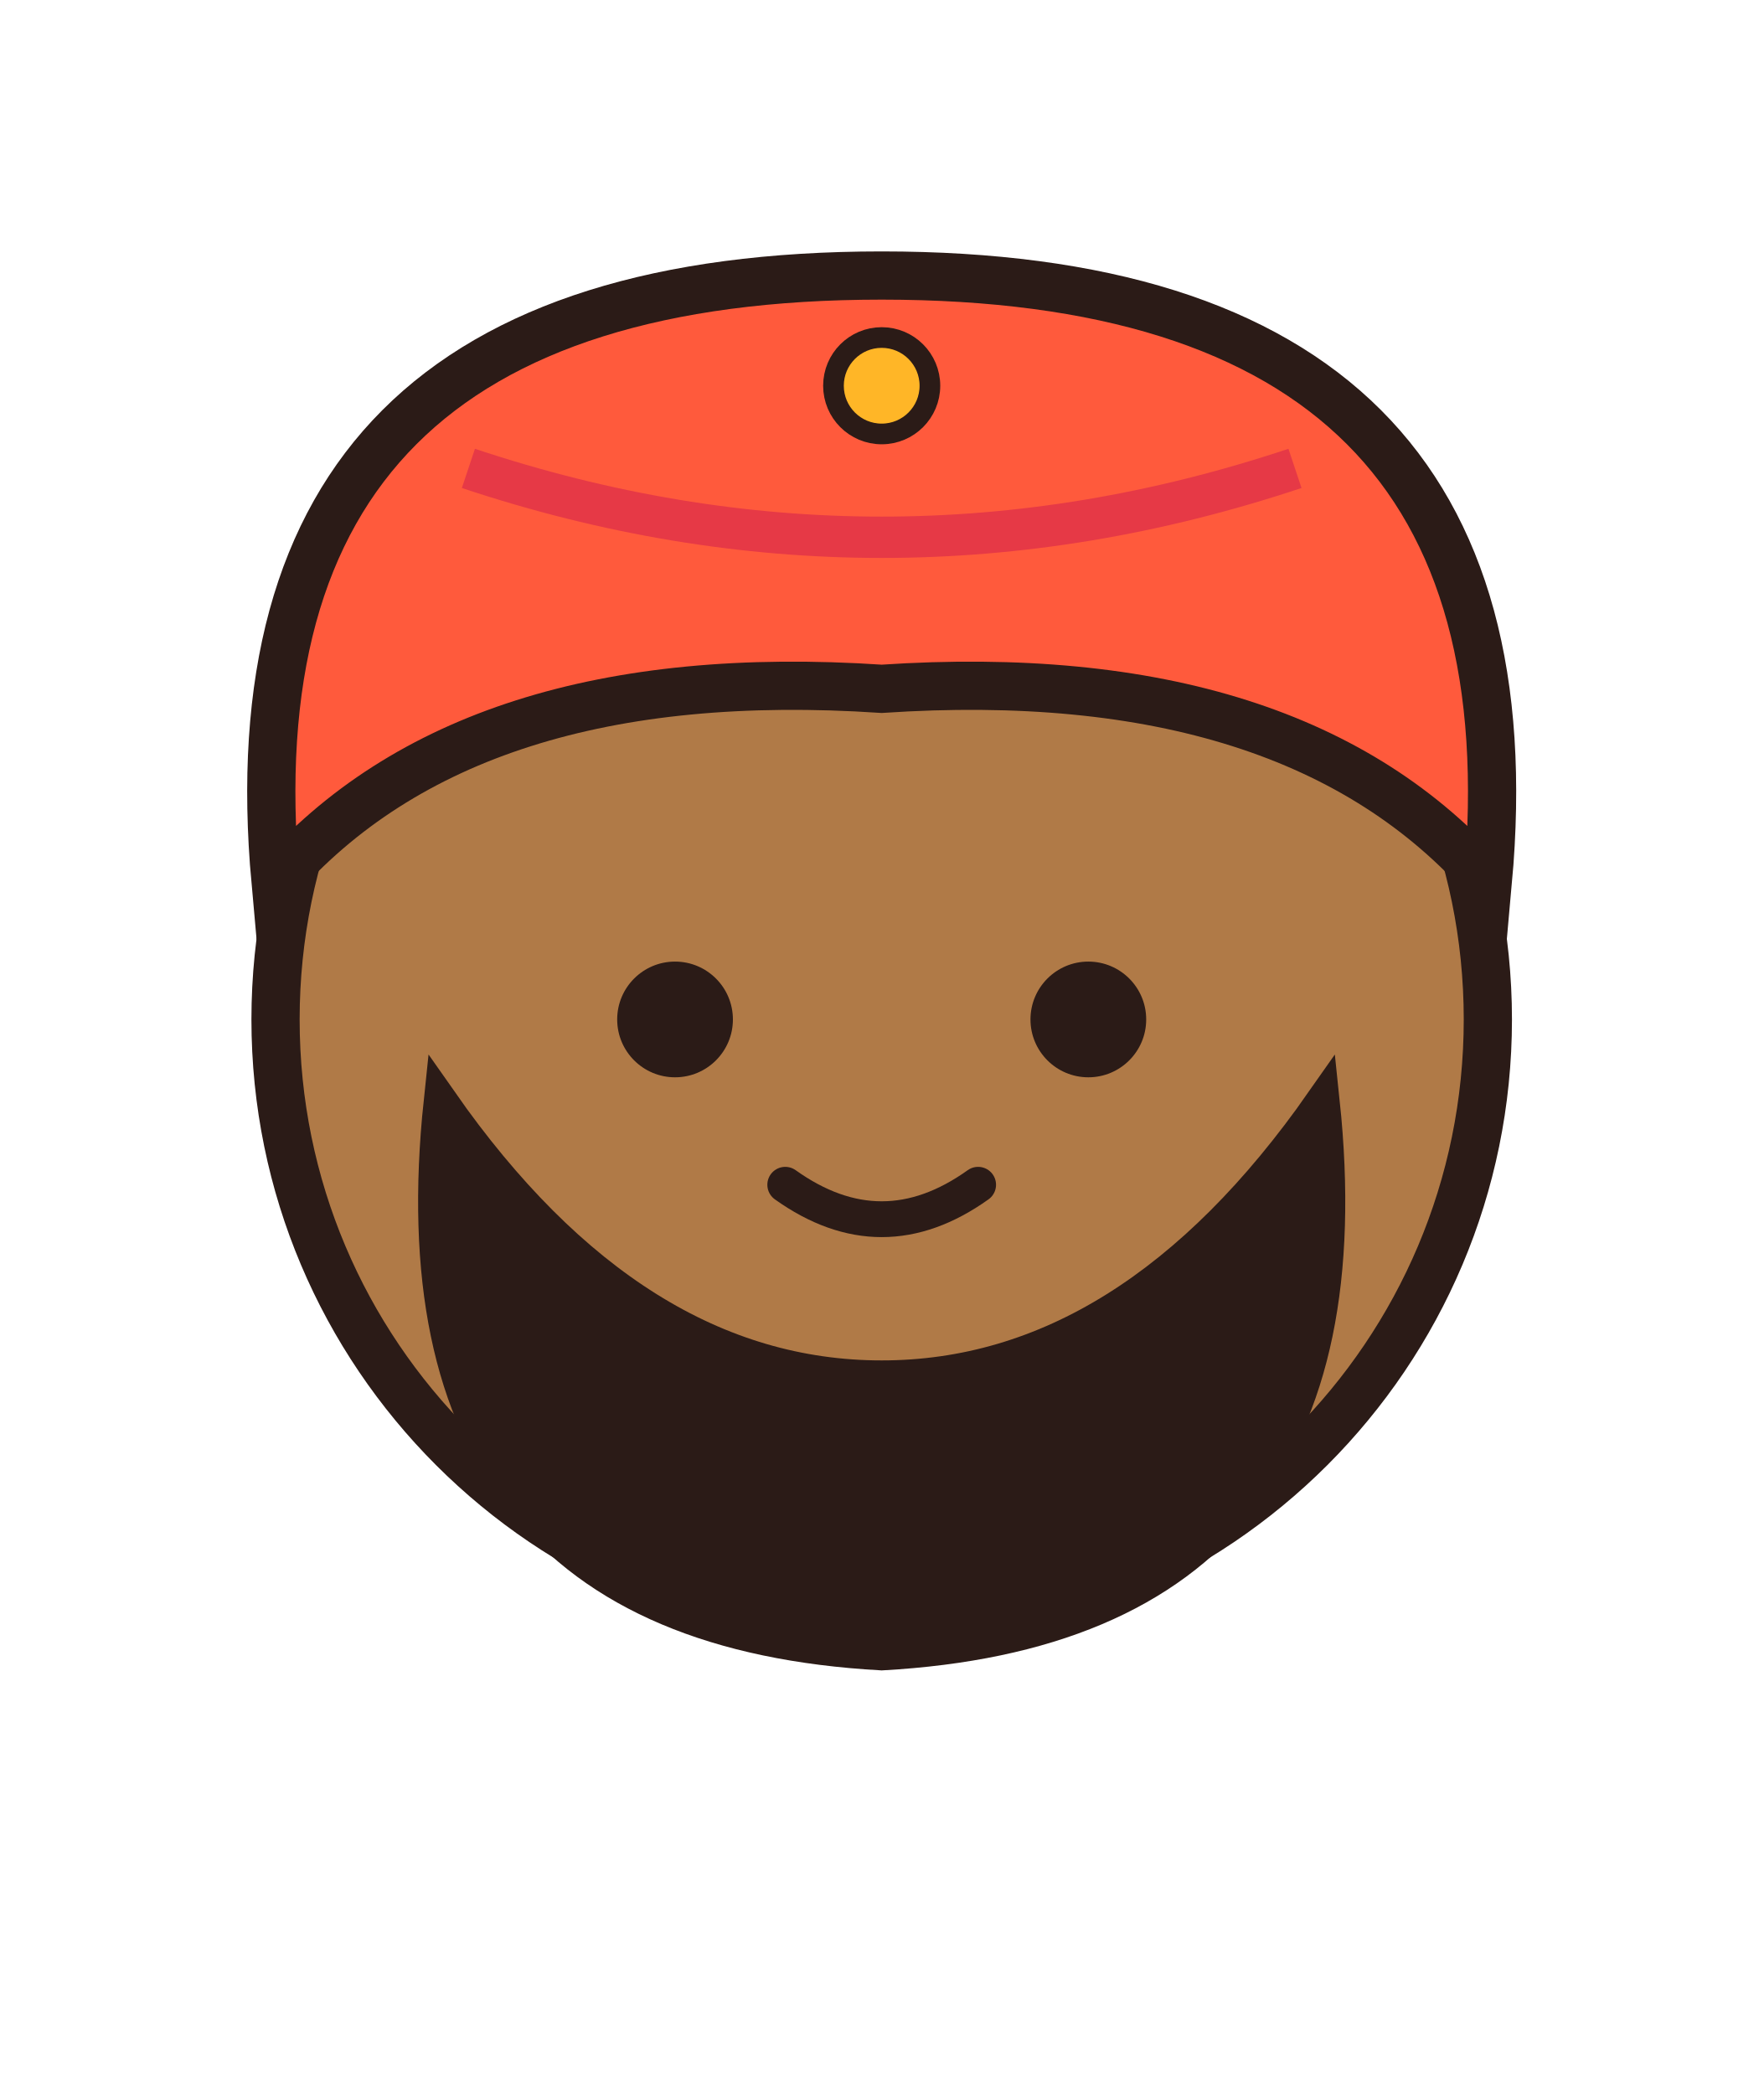
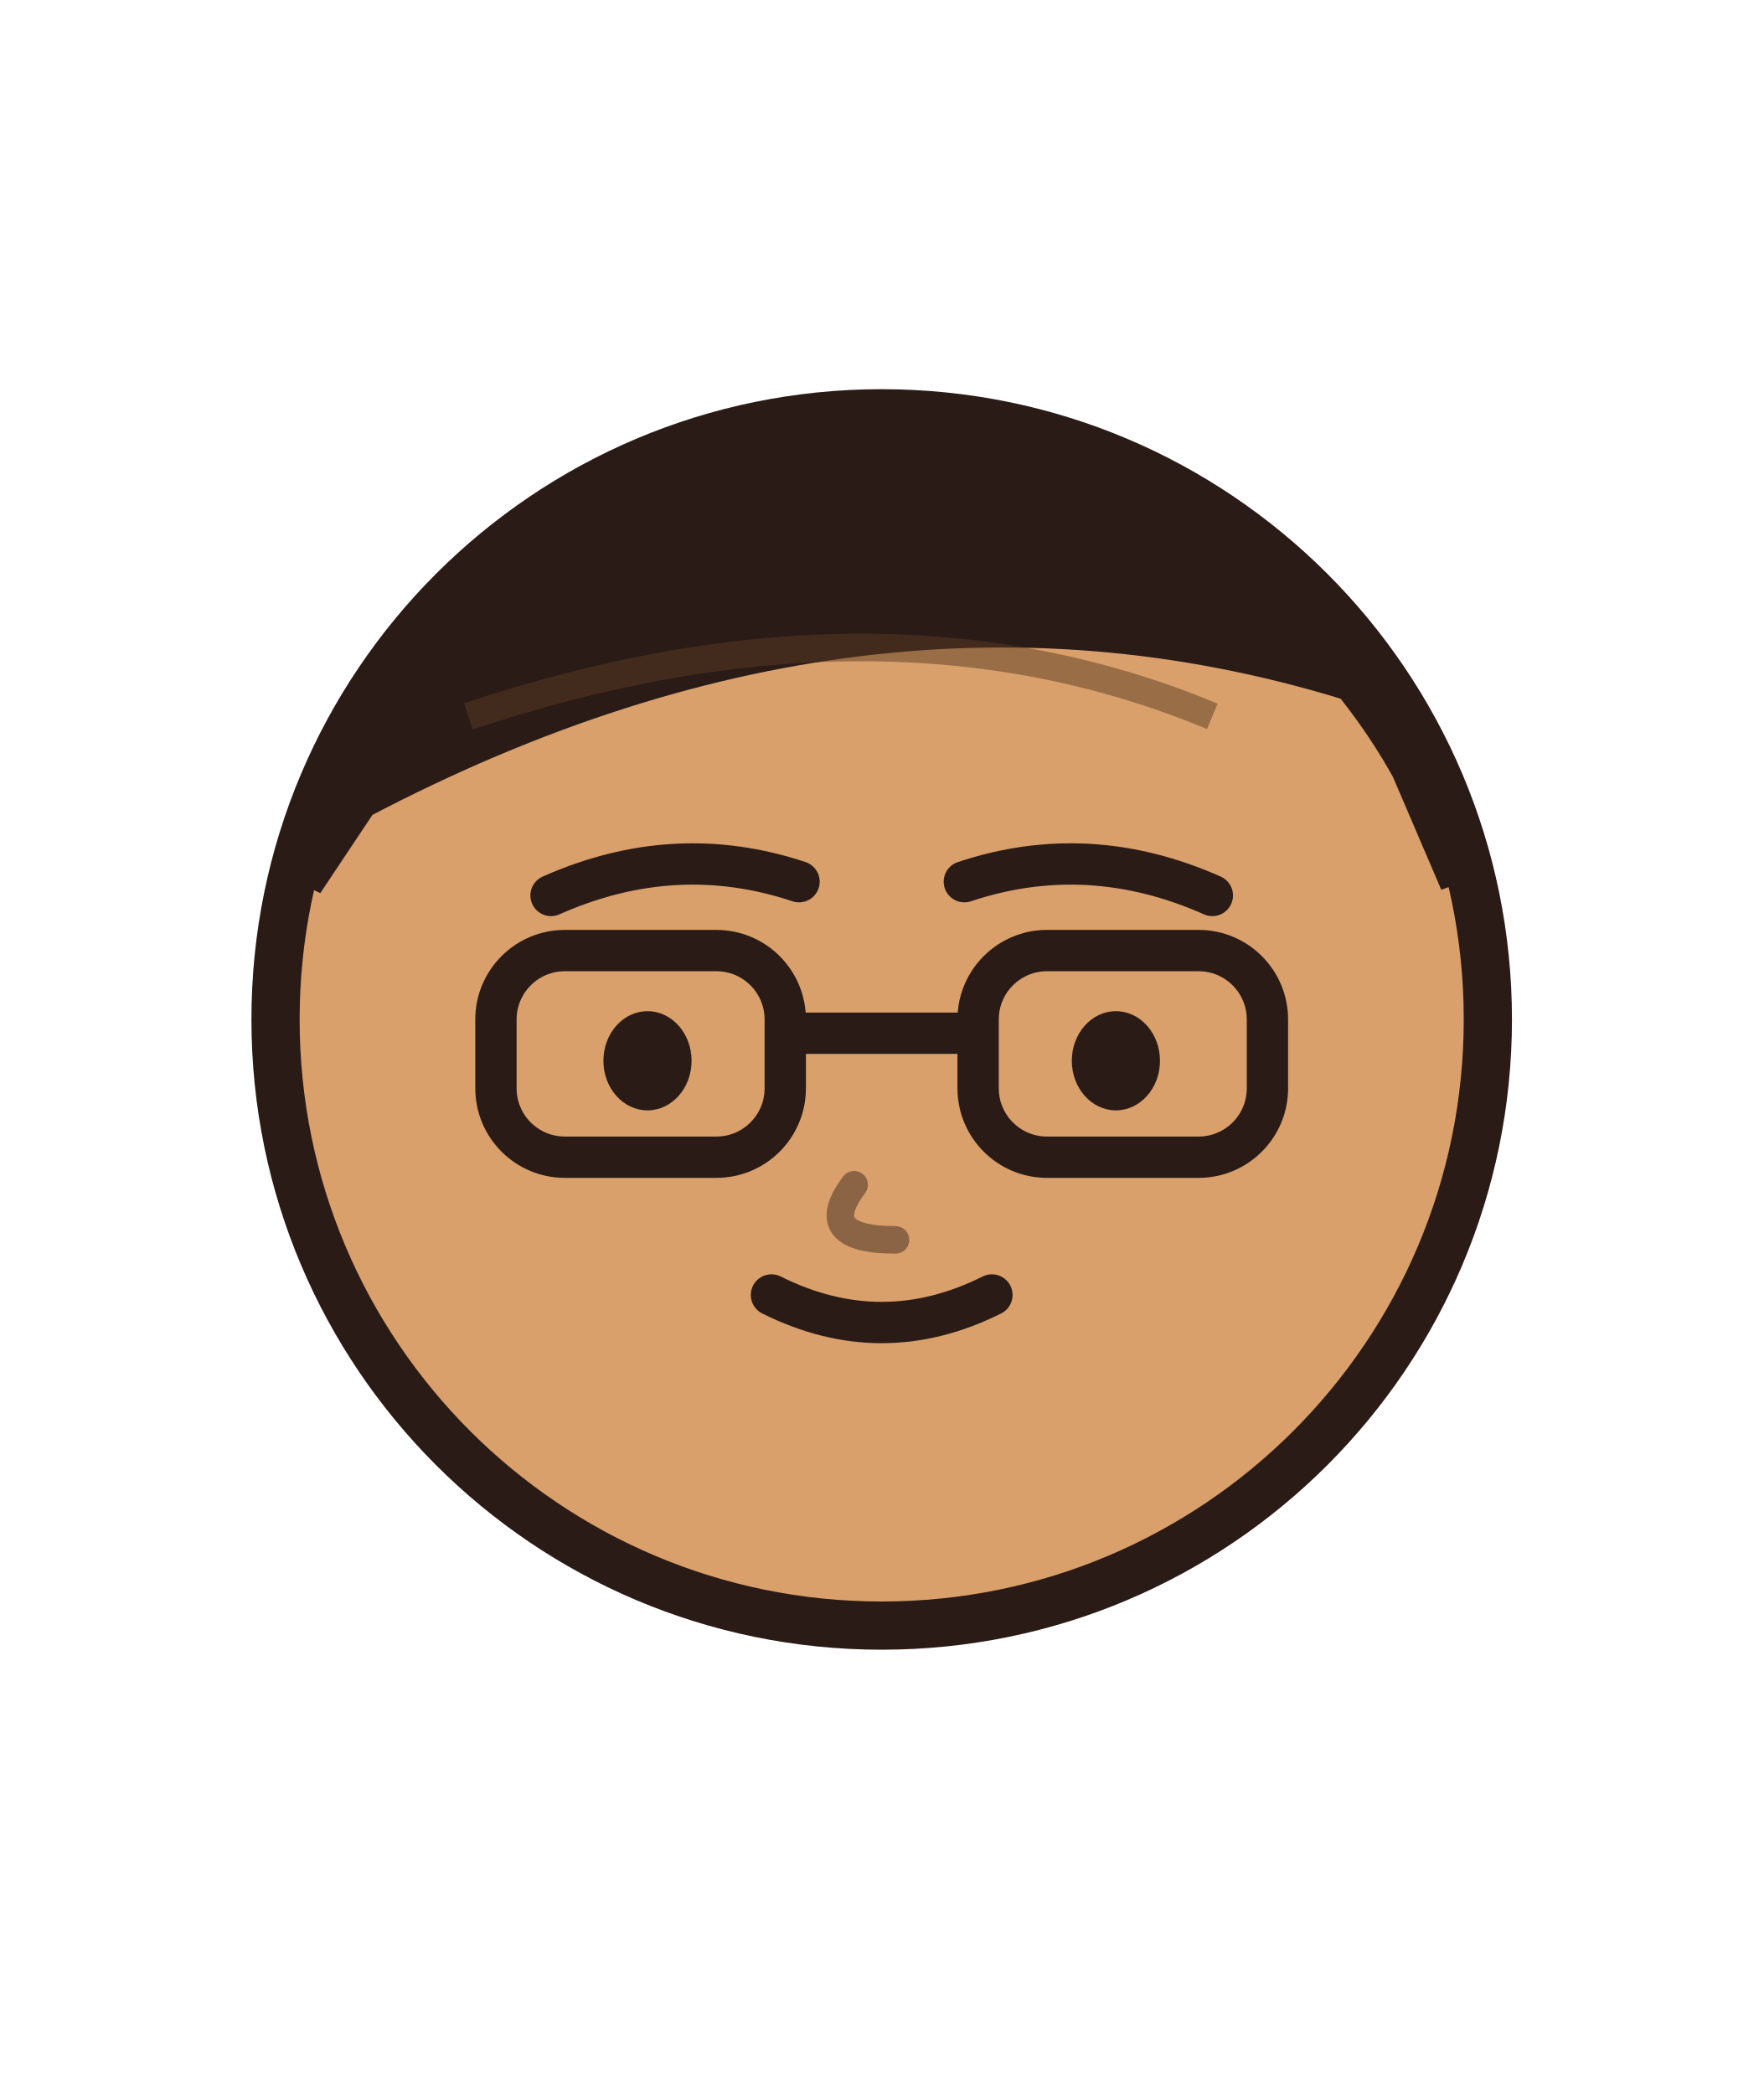
<svg xmlns="http://www.w3.org/2000/svg" viewBox="-64 -68 128 152">
-   <circle cx="0" cy="6" r="44" fill="#B07A47" stroke="#2B1B17" stroke-width="3.5" />
-   <path d="M -44 -4 Q -48 -48 0 -48 Q 48 -48 44 -4 Q 30 -20 0 -18 Q -30 -20 -44 -4 Z" fill="#FF5A3C" stroke="#2B1B17" stroke-width="3.5" />
-   <path d="M -30 -34 Q 0 -24 30 -34" stroke="#E63946" stroke-width="3" fill="none" />
-   <circle cx="0" cy="-40" r="3.5" fill="#FFB627" stroke="#2B1B17" stroke-width="1.5" />
-   <path d="M -32 12 Q -36 50 0 52 Q 36 50 32 12 Q 18 32 0 32 Q -18 32 -32 12 Z" fill="#2B1B17" stroke="#2B1B17" stroke-width="2.5" />
-   <circle cx="-15" cy="6" r="4.2" fill="#2B1B17" />
-   <circle cx="15" cy="6" r="4.2" fill="#2B1B17" />
-   <path d="M -7 18 Q 0 23 7 18" stroke="#2B1B17" stroke-width="2.6" fill="none" stroke-linecap="round" />
+   <circle cx="0" cy="6" r="44" fill="#D9A06B" stroke="#2B1B17" stroke-width="3.5" />
+   <path d="M -42 -4 A 44 44 0 0 1 42 -4 L 36 -18 Q 0 -30 -38 -10 Z" fill="#2B1B17" stroke="#2B1B17" stroke-width="3" />
+   <path d="M -30 -16 Q 0 -26 24 -16" stroke="#5A3A22" stroke-width="2" fill="none" opacity="0.5" />
+   <path d="M -24 -3 Q -15 -7 -6 -4" stroke="#2B1B17" stroke-width="3" fill="none" stroke-linecap="round" />
+   <path d="M 24 -3 Q 15 -7 6 -4" stroke="#2B1B17" stroke-width="3" fill="none" stroke-linecap="round" />
+   <rect x="-28" y="1" width="21" height="15" rx="5" fill="none" stroke="#2B1B17" stroke-width="3" />
+   <rect x="7" y="1" width="21" height="15" rx="5" fill="none" stroke="#2B1B17" stroke-width="3" />
+   <line x1="-7" y1="7" x2="7" y2="7" stroke="#2B1B17" stroke-width="3" />
+   <ellipse cx="-17" cy="9" rx="3.2" ry="3.6" fill="#2B1B17" />
+   <ellipse cx="17" cy="9" rx="3.2" ry="3.6" fill="#2B1B17" />
+   <path d="M -2 18 Q -5 22 1 22" stroke="#2B1B17" stroke-width="2" fill="none" stroke-linecap="round" opacity="0.45" />
+   <path d="M -8 26 Q 0 30 8 26" stroke="#2B1B17" stroke-width="3" fill="none" stroke-linecap="round" />
</svg>
